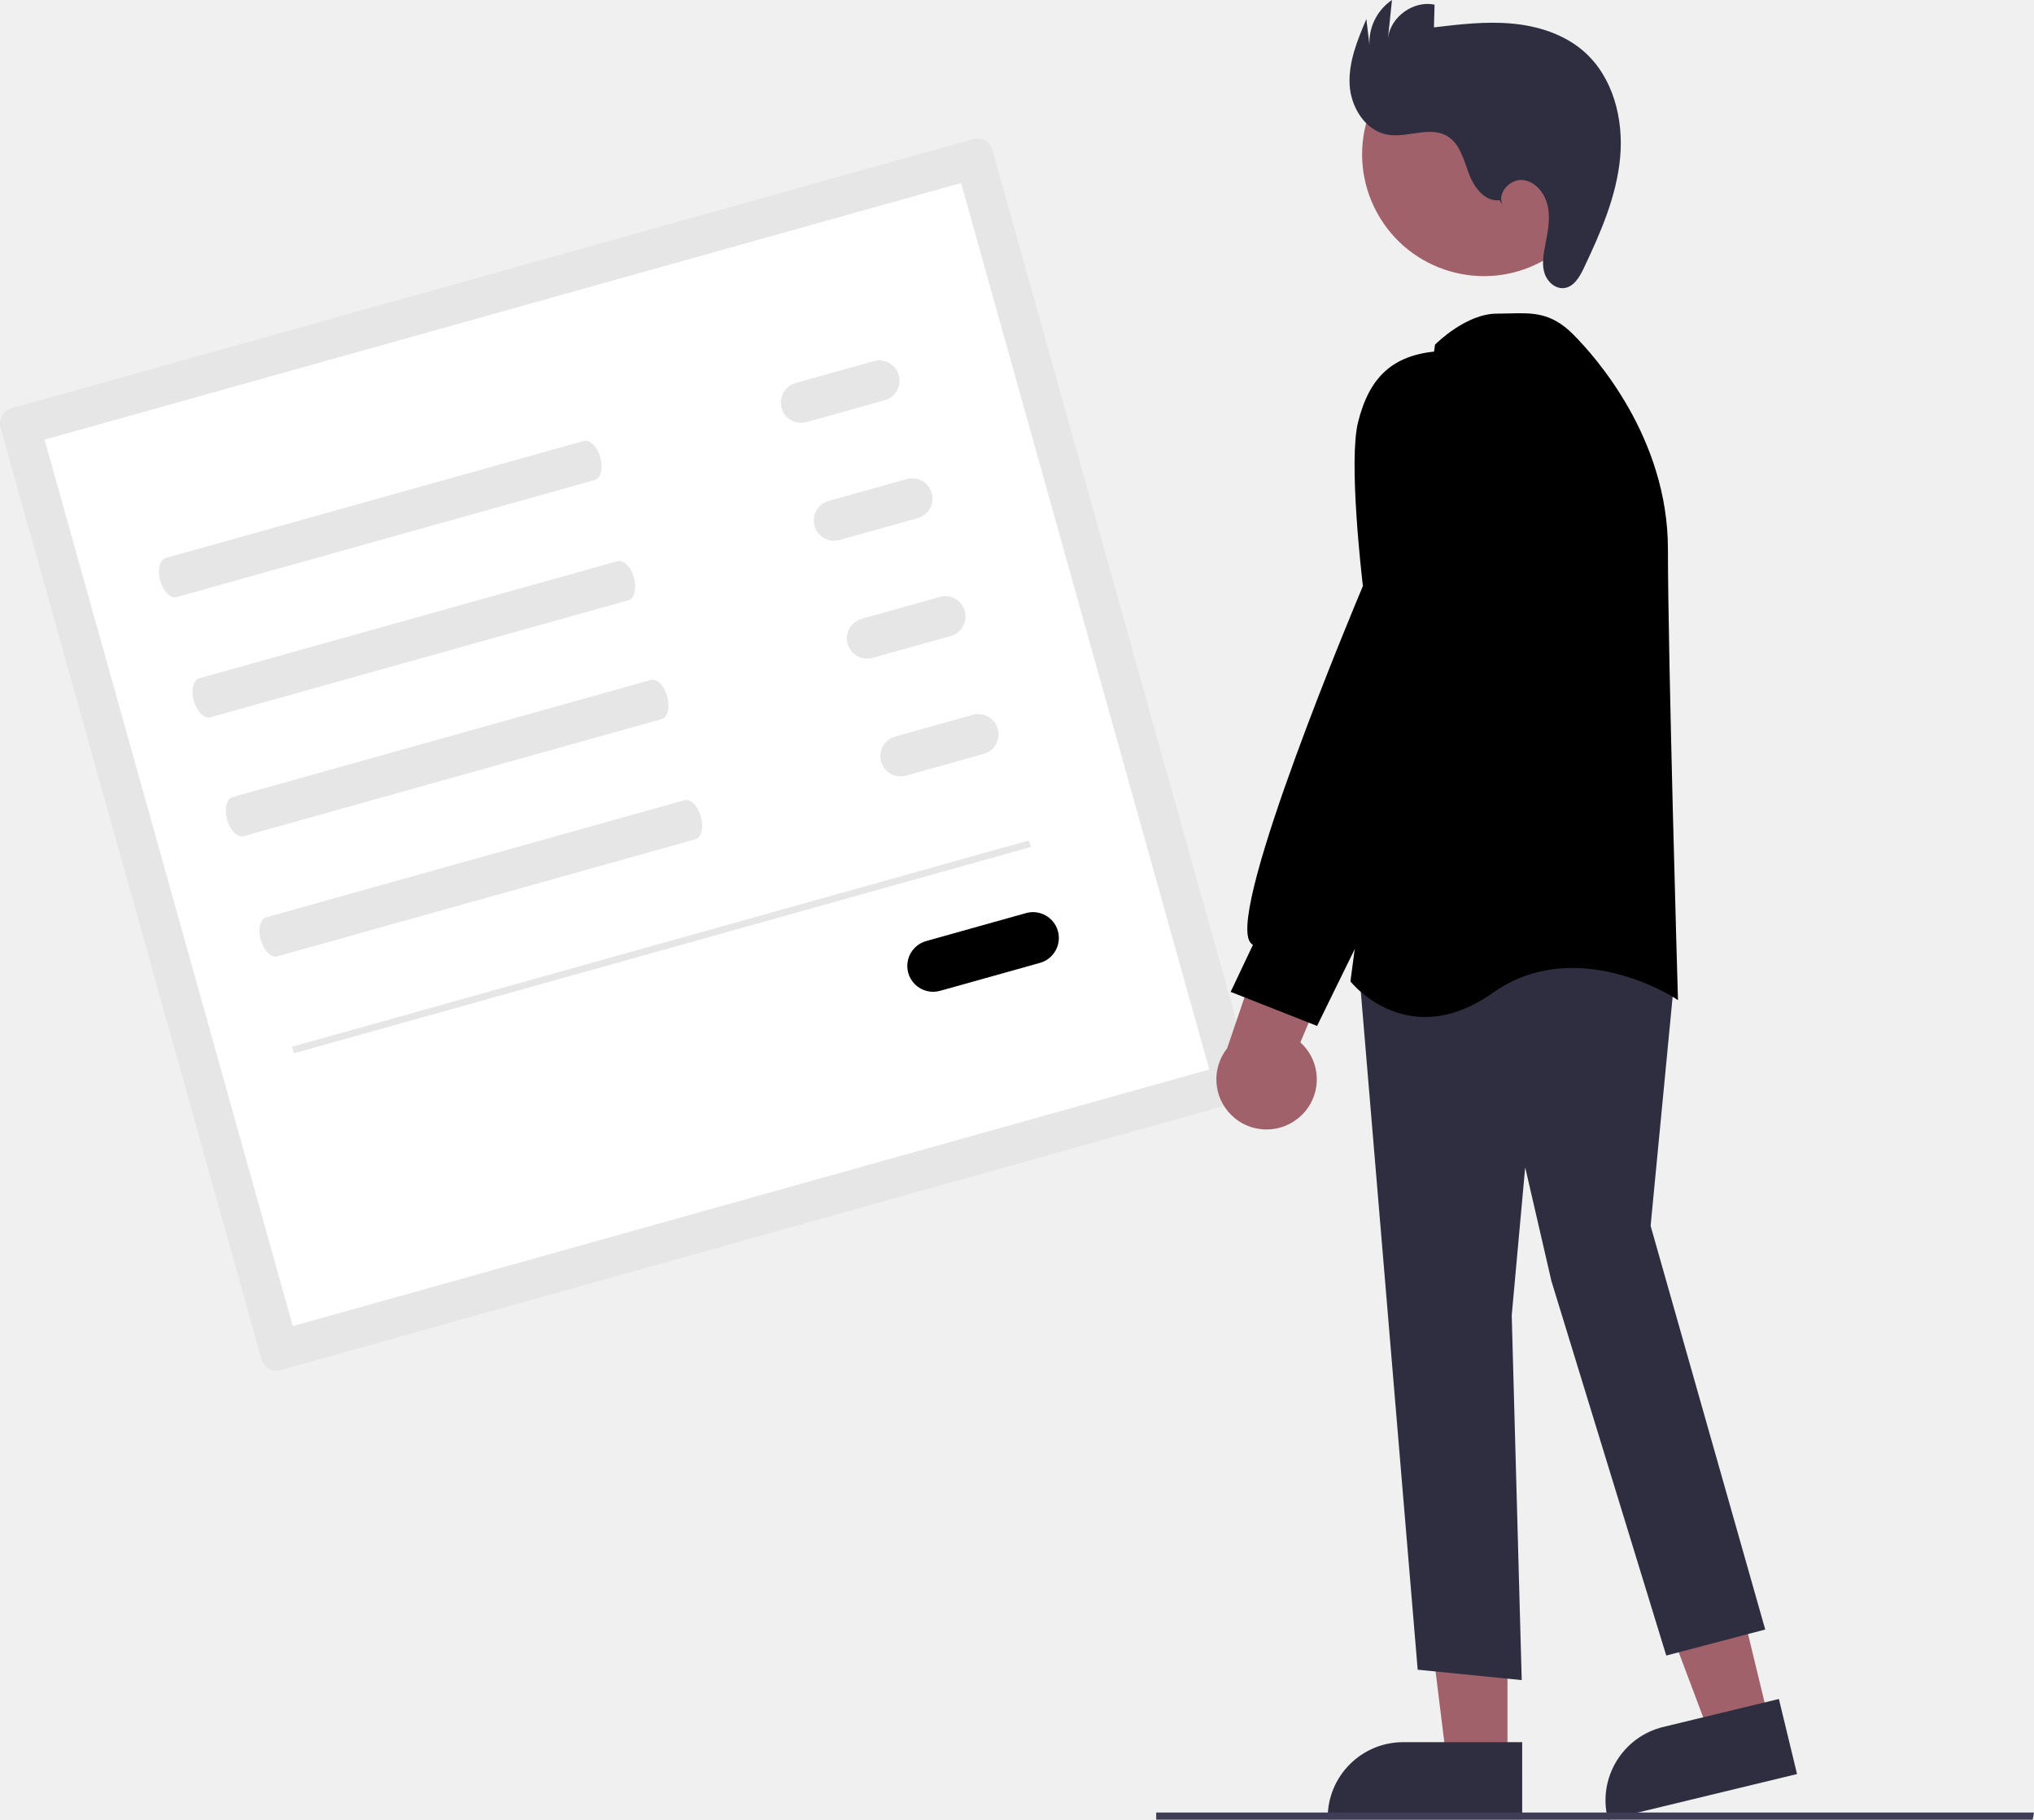
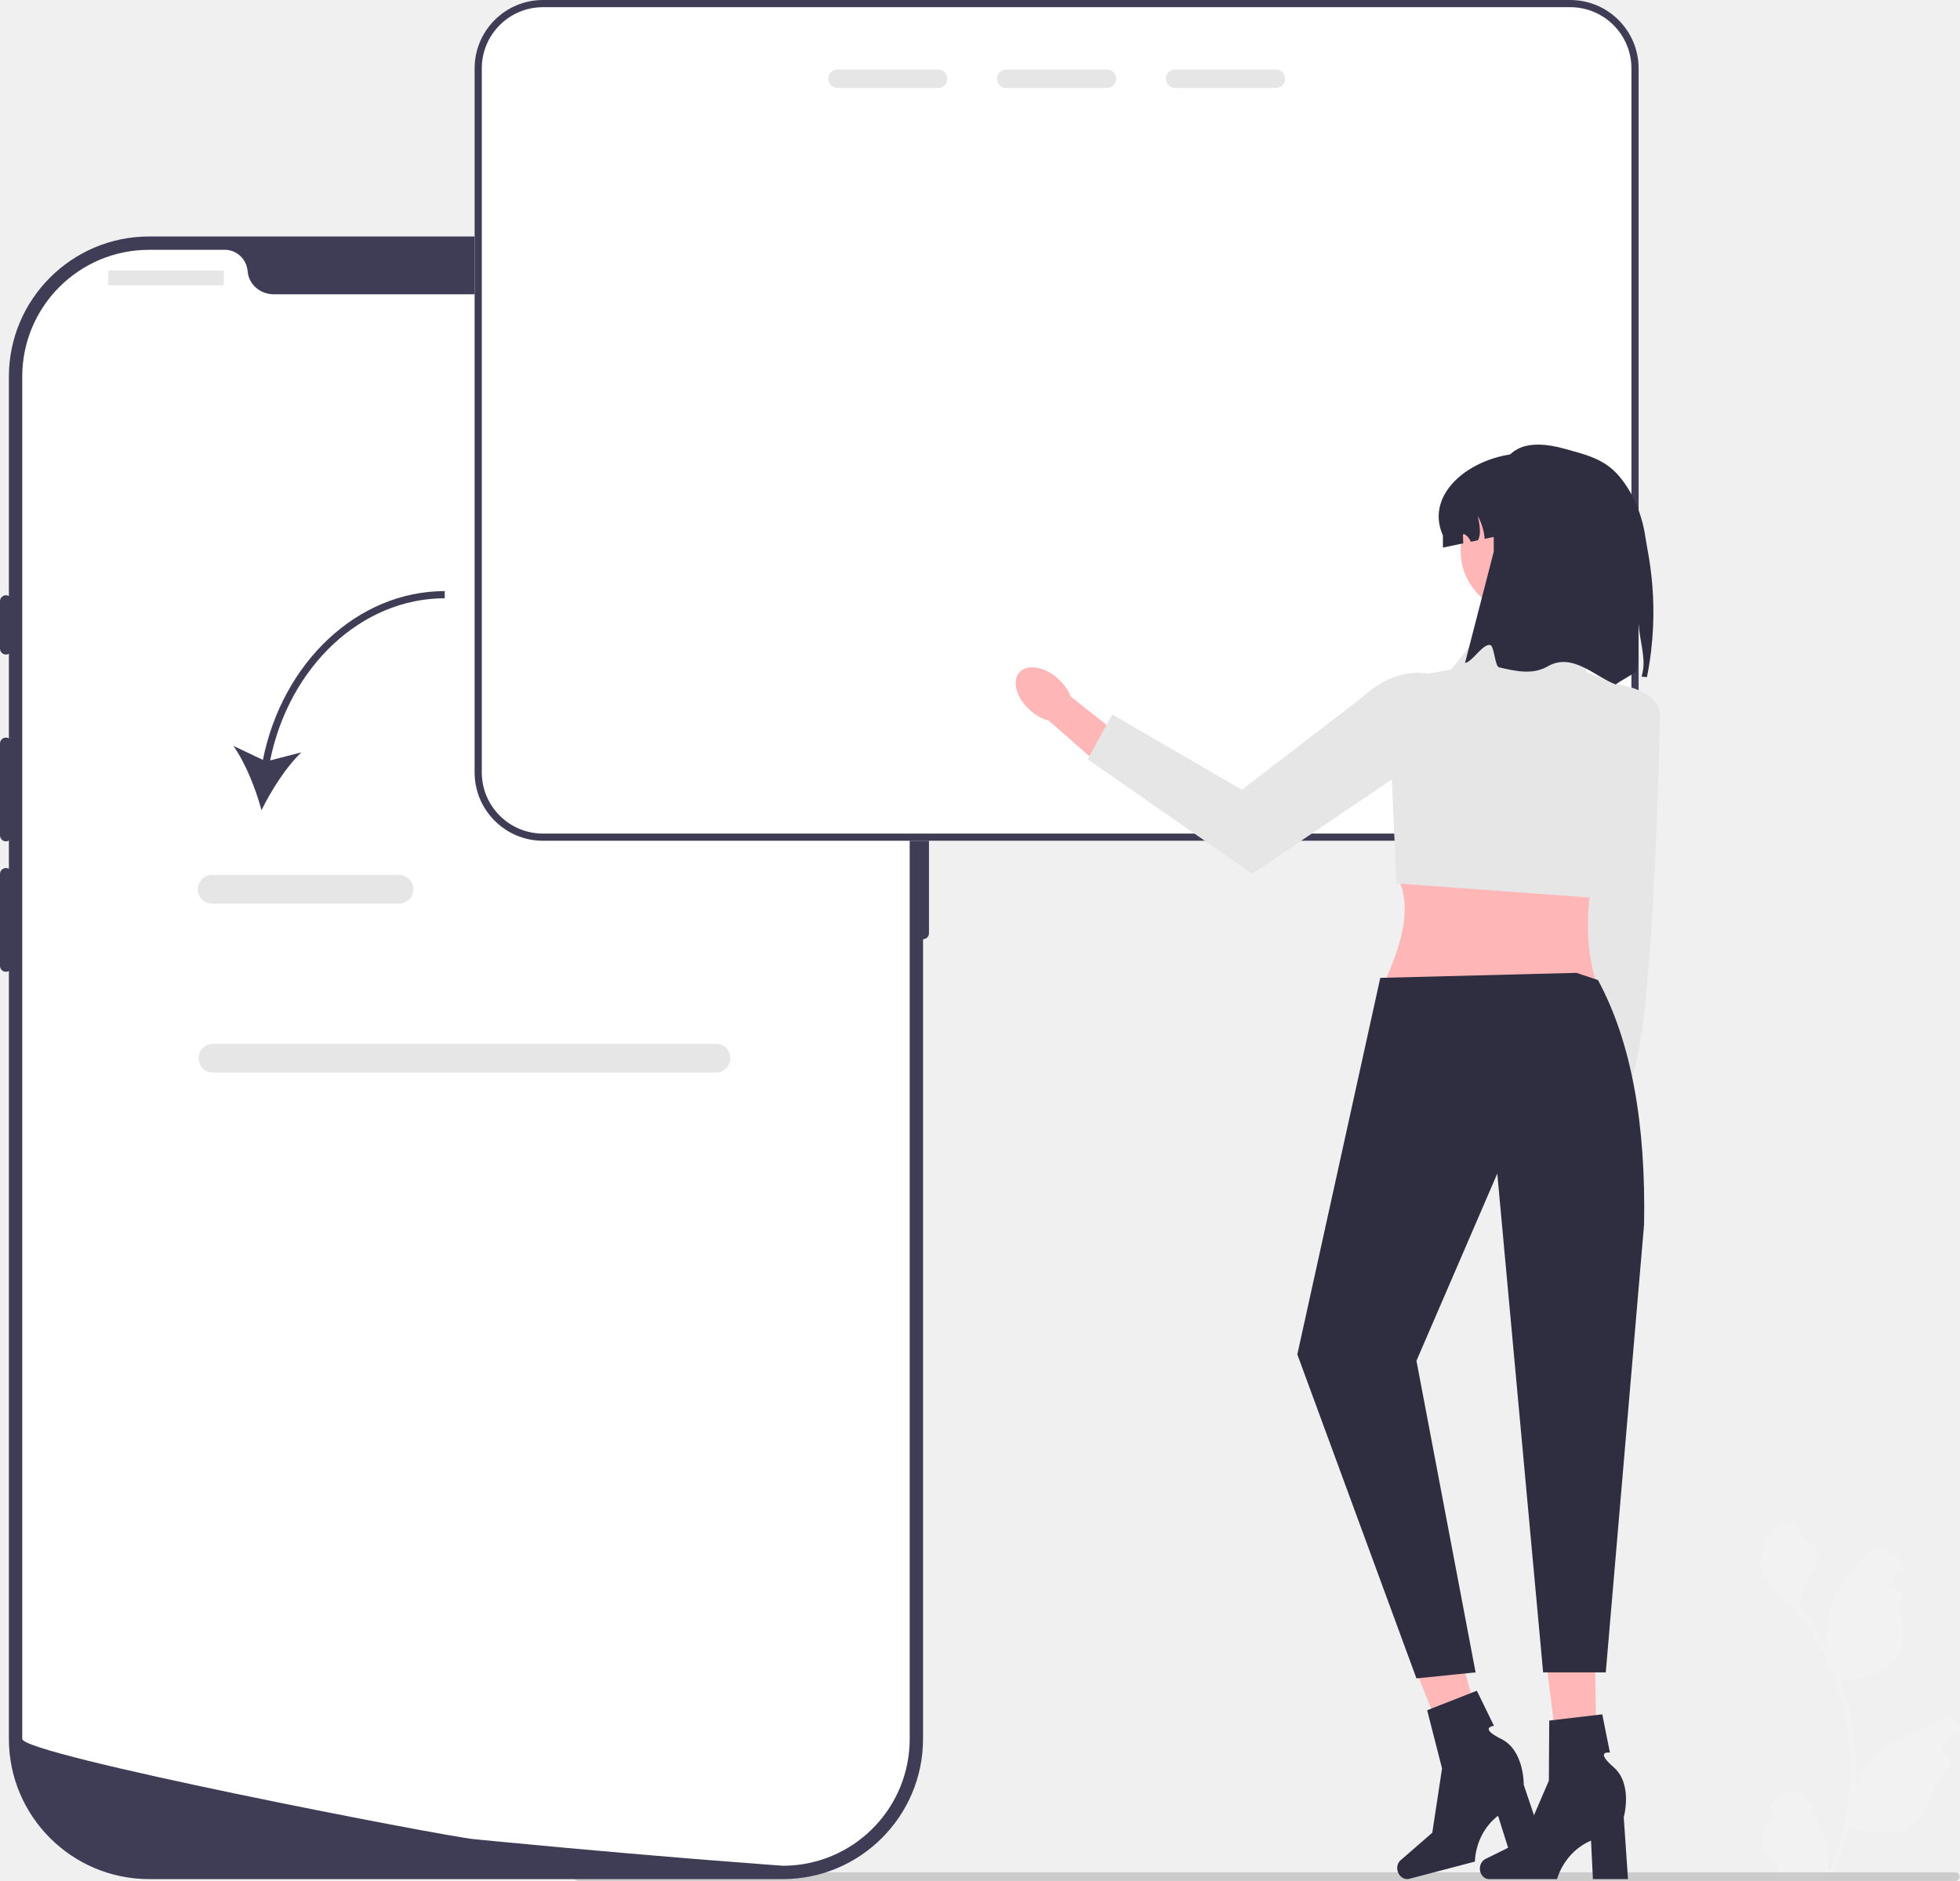
- <svg xmlns="http://www.w3.org/2000/svg" data-name="Layer 1" width="598.111" height="535.114" viewBox="0 0 598.111 535.114">
-   <path d="M304.296,302.517a4.594,4.594,0,0,0-3.182,5.656l76.716,273.978a4.594,4.594,0,0,0,5.656,3.182l282.815-79.191a4.594,4.594,0,0,0,3.182-5.656L592.767,226.508a4.594,4.594,0,0,0-5.656-3.182Z" transform="translate(-300.9444 -182.4429)" fill="#e6e6e6" />
-   <path d="M387.041,572.396l269.505-75.464L583.556,236.264,314.052,311.727Z" transform="translate(-300.9444 -182.4429)" fill="#fff" />
-   <path d="M349.684,346.534c-1.798.503-2.539,3.49-1.652,6.658s3.072,5.335,4.87,4.832L475.818,323.606c1.798-.503,2.539-3.49,1.652-6.658s-3.072-5.335-4.87-4.832Z" transform="translate(-300.9444 -182.4429)" fill="#e6e6e6" />
-   <path d="M359.582,381.886c-1.798.503-2.539,3.49-1.652,6.658s3.072,5.335,4.87,4.832l122.917-34.418c1.798-.503,2.539-3.49,1.652-6.658s-3.072-5.335-4.87-4.832Z" transform="translate(-300.9444 -182.4429)" fill="#e6e6e6" />
-   <path d="M369.367,416.83c-1.798.503-2.539,3.49-1.652,6.658s3.072,5.335,4.87,4.832L495.501,393.902c1.798-.503,2.539-3.49,1.652-6.658s-3.072-5.335-4.87-4.832Z" transform="translate(-300.9444 -182.4429)" fill="#e6e6e6" />
-   <path d="M379.266,452.182c-1.798.503-2.539,3.49-1.652,6.658s3.072,5.335,4.87,4.832l122.917-34.418c1.798-.503,2.539-3.49,1.652-6.658s-3.072-5.335-4.87-4.832Z" transform="translate(-300.9444 -182.4429)" fill="#e6e6e6" />
-   <path d="M534.98,295.057a5.966,5.966,0,1,0,3.217,11.489l22.979-6.434a5.966,5.966,0,0,0-3.217-11.489Z" transform="translate(-300.9444 -182.4429)" fill="#e6e6e6" />
-   <path d="M544.687,329.724a5.966,5.966,0,1,0,3.217,11.489l22.979-6.434a5.966,5.966,0,0,0-3.217-11.489Z" transform="translate(-300.9444 -182.4429)" fill="#e6e6e6" />
-   <path d="M554.394,364.391a5.966,5.966,0,1,0,3.217,11.489l22.979-6.434a5.966,5.966,0,0,0-3.217-11.489Z" transform="translate(-300.9444 -182.4429)" fill="#e6e6e6" />
-   <path d="M564.101,399.057a5.966,5.966,0,0,0,3.217,11.489l22.979-6.434a5.966,5.966,0,0,0-3.217-11.489Z" transform="translate(-300.9444 -182.4429)" fill="#e6e6e6" />
-   <path d="M573.375,459.146a7.602,7.602,0,1,0,4.099,14.64l29.28-8.199a7.601,7.601,0,0,0-4.099-14.64h0Z" transform="translate(-300.9444 -182.4429)" fill="#000000" />
-   <rect x="382.945" y="459.877" width="225" height="2" transform="translate(-406.8637 -31.78243) rotate(-15.64269)" fill="#e6e6e6" />
-   <polygon points="520.202 506.072 502.825 510.273 478.352 445.247 503.999 439.047 520.202 506.072" fill="#a0616a" />
-   <path d="M773.79,717.557l-.118-.486a22.233,22.233,0,0,1,16.368-26.805l33.999-8.219,5.336,22.073Z" transform="translate(-300.9444 -182.4429)" fill="#2f2e41" />
-   <polygon points="443.276 517.91 425.399 517.909 416.894 448.953 443.279 448.954 443.276 517.91" fill="#a0616a" />
-   <path d="M748.551,717.454l-57.186-.002v-.5a22.208,22.208,0,0,1,22.208-22.208h.001l34.978.001Z" transform="translate(-300.9444 -182.4429)" fill="#2f2e41" />
-   <path d="M717.824,673.433,700.466,466.562l71.856-13.245.284-.051,21.032,13.52-7.32,76.134,33.704,118.699-29.102,7.659L757.161,559.19,749.436,525.714l-3.959,43.5L748.416,676.492Z" transform="translate(-300.9444 -182.4429)" fill="#2f2e41" />
-   <path d="M698.241,471.254l-.19-.241,24.83-186.957.032-.245.175-.175c.366-.366,9.066-8.963,18.014-8.963,1.294,0,2.524-.033,3.704-.063,6.848-.178,12.257-.32,18.685,6.109,6.55,6.549,27.92,30.465,27.92,63.219,0,31.704,2.887,130.228,2.916,131.219l.041,1.391-1.167-.759c-.288-.185-29.031-18.487-53.137-1.474-7.533,5.317-14.301,7.181-20.087,7.181C706.509,481.497,698.356,471.401,698.241,471.254Z" transform="translate(-300.9444 -182.4429)" fill="#000000" />
-   <circle cx="737.302" cy="227.82" r="35.815" transform="translate(-319.8677 199.1298) rotate(-28.66321)" fill="#a0616a" />
-   <path d="M682.474,511.433a14.664,14.664,0,0,0,.851-22.469l20.339-47.976L677.033,445.889,661.801,490.697a14.743,14.743,0,0,0,20.673,20.736Z" transform="translate(-300.9444 -182.4429)" fill="#a0616a" />
-   <path d="M662.824,474.114l6.55-13.827a2.693,2.693,0,0,1-.967-1.003c-6.119-10.605,30.843-98.672,33.306-104.514-.376-3.177-4.256-36.844-1.419-48.193,3.34-13.359,10.197-19.585,22.93-20.818,14.041-1.319,17.83,17.749,17.866,17.943l.013,49.02-16.115,56.428-36.752,74.973Z" transform="translate(-300.9444 -182.4429)" fill="#000000" />
-   <path d="M741.881,241.314c-4.293.559-7.532-3.834-9.034-7.895s-2.647-8.788-6.379-10.982c-5.1-2.997-11.625.608-17.457-.381-6.586-1.117-10.868-8.096-11.204-14.768s2.319-13.088,4.924-19.239l.909,7.644a15.159,15.159,0,0,1,6.625-13.251l-1.172,11.217c.735-6.284,7.505-11.153,13.696-9.851l-.185,6.684c7.607-.905,15.28-1.81,22.909-1.121s15.312,3.103,21.094,8.127c8.65,7.516,11.809,19.892,10.748,31.301s-5.77,22.128-10.679,32.482c-1.235,2.605-2.943,5.545-5.807,5.877-2.573.298-4.928-1.853-5.728-4.317s-.41-5.141.069-7.686c.724-3.846,1.636-7.777.956-11.63s-3.453-7.662-7.337-8.134-7.86,3.968-5.992,7.407Z" transform="translate(-300.9444 -182.4429)" fill="#2f2e41" />
-   <polygon points="597.729 535.092 339.991 535.092 339.991 532.986 598.111 532.986 597.729 535.092" fill="#3f3d56" />
+ <svg xmlns="http://www.w3.org/2000/svg" width="545.563" height="523.501" viewBox="0 0 545.563 523.501">
+   <path d="M491.304,507.168c2.066,.129,3.208-2.437,1.645-3.933l-.155-.618c.02-.05,.041-.099,.062-.148,2.089-4.982,9.17-4.947,11.241,.042,1.839,4.428,4.179,8.864,4.756,13.546,.258,2.067,.142,4.172-.316,6.2,4.308-9.411,6.575-19.687,6.575-30.021,0-2.597-.142-5.193-.433-7.783-.239-2.119-.568-4.224-.995-6.31-2.306-11.277-7.299-22.018-14.5-30.99-3.462-1.892-6.349-4.851-8.093-8.397-.626-1.279-1.117-2.655-1.35-4.056,.394,.052,1.486-5.949,1.188-6.317,.549-.833,1.532-1.247,2.131-2.06,2.982-4.043,7.091-3.337,9.236,2.157,4.582,2.313,4.627,6.148,1.815,9.837-1.789,2.347-2.035,5.522-3.604,8.035,.162,.207,.329,.407,.491,.614,2.961,3.798,5.522,7.88,7.681,12.169-.61-4.766,.291-10.508,1.826-14.21,1.748-4.217,5.025-7.769,7.91-11.415,3.466-4.379,10.573-2.468,11.184,3.083,.006,.054,.012,.107,.017,.161-.429,.242-.848,.499-1.259,.77-2.339,1.547-1.531,5.174,1.241,5.602l.063,.01c-.155,1.544-.42,3.074-.807,4.579,3.702,14.316-4.29,19.53-15.701,19.764-.252,.129-.497,.258-.749,.381,1.156,3.255,2.08,6.594,2.764,9.979,.614,2.99,1.04,6.013,1.279,9.049,.297,3.83,.271,7.68-.052,11.503l.019-.136c.82-4.211,3.107-8.145,6.427-10.87,4.946-4.063,11.933-5.559,17.268-8.824,2.568-1.572,5.859,.459,5.411,3.437l-.022,.143c-.794,.323-1.569,.698-2.319,1.117-.429,.242-.848,.499-1.259,.77-2.339,1.547-1.531,5.174,1.241,5.602l.063,.01c.045,.006,.084,.013,.129,.019-1.363,3.236-3.262,6.239-5.639,8.829-2.315,12.497-12.256,13.683-22.89,10.044h-.006c-1.163,5.064-2.861,10.011-5.044,14.726h-18.02c-.065-.2-.123-.407-.181-.607,1.666,.103,3.346,.006,4.986-.297-1.337-1.641-2.674-3.294-4.011-4.935-.032-.032-.058-.065-.084-.097-.678-.84-1.363-1.673-2.041-2.512l-0-.001c-.042-2.578,.267-5.147,.879-7.64l.001-0Z" fill="#f2f2f2" />
+   <path d="M159.753,522.311c0,.66,.53,1.19,1.19,1.19h383.29c.66,0,1.19-.53,1.19-1.19,0-.66-.53-1.19-1.19-1.19H160.943c-.66,0-1.19,.53-1.19,1.19Z" fill="#ccc" />
+   <g>
+     <path d="M217.914,522.994H41.489c-21.512,0-39.013-17.501-39.013-39.014V104.831c0-21.512,17.501-39.013,39.013-39.013H217.914c21.512,0,39.013,17.501,39.013,39.013V483.98c0,21.512-17.501,39.014-39.013,39.014Z" fill="#3f3d56" />
+     <path d="M256.927,205.281c-.91,0-1.65,.74-1.65,1.65v52.815c0,.91,.74,1.65,1.65,1.65s1.65-.74,1.65-1.65v-52.815c0-.91-.74-1.65-1.65-1.65Z" fill="#3f3d56" />
+     <path d="M253.213,104.831V483.973c0,18.724-14.573,34.041-33.001,35.229h-.008c-.272,.017-.545,.033-.825,.041-.487,.025-.974,.033-1.469,.033,0,0-1.816-.132-5.133-.38-3.35-.248-8.227-.619-14.309-1.106-1.824-.14-3.747-.297-5.777-.462-4.044-.33-8.483-.693-13.245-1.106-1.898-.157-3.862-.33-5.867-.503-10.249-.883-21.728-1.915-33.834-3.086-2.047-.19-4.11-.388-6.189-.594-.545-.058-1.098-.107-1.65-.165-8.632-.85-125.716-23.478-125.716-27.901V104.831c0-19.5,15.803-35.303,35.303-35.303h21.076c3.367,0,6.074,2.624,6.363,5.983,.025,.223,.05,.446,.091,.668,.611,3.375,3.705,5.727,7.138,5.727h107.082c3.433,0,6.528-2.352,7.138-5.727,.041-.223,.066-.446,.091-.668,.289-3.359,2.996-5.983,6.362-5.983h21.076c19.5,0,35.303,15.803,35.303,35.303Z" fill="#fff" />
+     <path d="M1.65,165.67c-.91,0-1.65,.74-1.65,1.65v13.204c0,.91,.74,1.65,1.65,1.65s1.65-.74,1.65-1.65v-13.204c0-.91-.74-1.65-1.65-1.65Z" fill="#3f3d56" />
+     <path d="M1.65,205.281c-.91,0-1.65,.74-1.65,1.65v25.582c0,.91,.74,1.65,1.65,1.65s1.65-.74,1.65-1.65v-25.582c0-.91-.74-1.65-1.65-1.65Z" fill="#3f3d56" />
+     <path d="M1.65,241.591c-.91,0-1.65,.74-1.65,1.65v25.582c0,.91,.74,1.65,1.65,1.65s1.65-.74,1.65-1.65v-25.582c0-.91-.74-1.65-1.65-1.65Z" fill="#3f3d56" />
+     <rect x="30.121" y="75.308" width="32.184" height="4.126" rx=".31" ry=".31" fill="#e6e6e6" />
+     <circle cx="202.049" cy="76.133" r="3.301" fill="#e6e6e6" />
+     <circle cx="211.127" cy="76.133" r="3.301" fill="#e6e6e6" />
+     <circle cx="220.204" cy="76.133" r="3.301" fill="#e6e6e6" />
+   </g>
+   <path d="M199.289,298.516H59.289c-2.206,0-4-1.794-4-4s1.794-4,4-4H199.289c2.206,0,4,1.794,4,4s-1.794,4-4,4Z" fill="#e6e6e6" />
+   <circle cx="129.791" cy="395.516" r="58" fill="#ffffff" />
+   <path d="M139.009,376.578c-4.895,.201-10.429,.537-14.046,4.293-3.143,3.263-3.832,8.105-.645,11.589,3.196,3.493,8.165,3.965,11.848,6.69,4.326,3.2,3.692,9.529-.494,12.562-4.936,3.576-11.309,1.909-15.822-1.494-1.156-.872-2.279,1.081-1.136,1.943,4.043,3.048,9.319,4.745,14.317,3.287,4.511-1.316,8.009-4.995,8.364-9.78,.17-2.284-.48-4.601-1.9-6.404-1.499-1.903-3.658-3.074-5.841-4.027-3.757-1.641-10.227-3.763-9.134-9.104,1.324-6.474,9.204-7.087,14.487-7.304,1.443-.059,1.45-2.31,0-2.25h0Z" fill="#fff" />
+   <path d="M129.928,373.516l-.216,49.393c-.006,1.448,2.244,1.45,2.25,0l.216-49.393c.006-1.448-2.244-1.45-2.25,0h0Z" fill="#fff" />
+   <path d="M437.086,0H151.126c-10.49,0-19.02,8.53-19.02,19.02V214.98c0,10.49,8.53,19.02,19.02,19.02H437.086c10.49,0,19.02-8.53,19.02-19.02V19.02c0-10.49-8.53-19.02-19.02-19.02Z" fill="#fff" />
+   <circle cx="292.791" cy="84.516" r="32" fill="#ffffff" />
+   <path d="M298.861,70.236c-3.961,.163-8.42,.414-11.417,3.362-2.482,2.442-3.35,6.243-1.069,9.118,2.401,3.027,6.395,3.601,9.53,5.536,1.948,1.202,3.239,3.024,3.281,5.364,.039,2.191-.972,4.239-2.663,5.612-4.148,3.37-9.805,1.975-13.729-.972-.772-.58-1.521,.722-.757,1.295,3.25,2.441,7.435,3.858,11.479,2.808,3.723-.967,6.721-3.895,7.125-7.808,.425-4.124-2.283-6.932-5.794-8.544-3.21-1.473-8.839-3.042-8.308-7.616,.675-5.817,7.795-6.469,12.323-6.655,.962-.04,.967-1.54,0-1.5h0Z" fill="#fff" />
+   <path d="M291.977,67.516l-.18,41.158c-.004,.965,1.496,.967,1.5,0l.18-41.158c.004-.965-1.496-.967-1.5,0h0Z" fill="#fff" />
+   <path d="M437.086,0H151.126c-10.49,0-19.02,8.53-19.02,19.02V214.98c0,10.49,8.53,19.02,19.02,19.02H437.086c10.49,0,19.02-8.53,19.02-19.02V19.02c0-10.49-8.53-19.02-19.02-19.02Zm17.02,214.98c0,9.39-7.63,17.02-17.02,17.02H151.126c-9.39,0-17.02-7.63-17.02-17.02V19.02c0-9.39,7.63-17.02,17.02-17.02H437.086c9.39,0,17.02,7.63,17.02,17.02V214.98Z" fill="#3f3d56" />
+   <g>
+     <path d="M261.136,19.35h-28.06c-1.41,0-2.56,1.15-2.56,2.56,0,1.42,1.15,2.57,2.56,2.57h28.06c1.41,0,2.56-1.15,2.56-2.57,0-1.41-1.15-2.56-2.56-2.56Z" fill="#e6e6e6" />
+     <path d="M308.136,19.35h-28.06c-1.41,0-2.56,1.15-2.56,2.56,0,1.42,1.15,2.57,2.56,2.57h28.06c1.41,0,2.56-1.15,2.56-2.57,0-1.41-1.15-2.56-2.56-2.56Z" fill="#e6e6e6" />
+     <path d="M355.136,19.35h-28.06c-1.41,0-2.56,1.15-2.56,2.56,0,1.42,1.15,2.57,2.56,2.57h28.06c1.41,0,2.56-1.15,2.56-2.57,0-1.41-1.15-2.56-2.56-2.56Z" fill="#e6e6e6" />
+   </g>
+   <path d="M401.416,134.516H186.796c-8.93,0-16.19,7.26-16.19,16.19v14.62c0,8.93,7.26,16.19,16.19,16.19h214.62c8.93,0,16.19-7.26,16.19-16.19v-14.62c0-8.93-7.26-16.19-16.19-16.19Z" fill="#ffffff" />
+   <path d="M73.179,211.492l-8.23-3.899c3.376,4.711,6.284,12.068,7.841,17.922,2.637-5.453,6.887-12.126,11.094-16.112l-8.698,2.238c5.36-26.268,25.519-45.126,48.604-45.126v-2c-24.113,0-45.139,19.648-50.611,46.976Z" fill="#3f3d56" />
+   <path d="M111.058,251.516H59.058c-2.206,0-4-1.794-4-4s1.794-4,4-4h52c2.206,0,4,1.794,4,4s-1.794,4-4,4Z" fill="#e6e6e6" />
+   <g>
+     <polygon points="456.979 238.488 456.454 279.327 446.293 315.732 438.17 312.702 441.776 279.333 441.302 234.176 456.979 238.488" fill="#ffb6b6" />
+     <ellipse cx="440.63" cy="320.578" rx="9.634" ry="5.72" transform="translate(46.30757 696.6564) rotate(-79.68097)" fill="#ffb6b6" />
+     <path d="M444.648,189.861s17.407,.24,17.392,9.487c-.008,5.221-1.129,52.623-4.25,81.42-2.406,22.207-7,28-7,28l-11-25,4.857-93.906Z" fill="#e6e6e6" />
+     <path d="M444.201,273.299h-58.788c4.927-10.995,7.957-21.467,3.221-29.796l55.566-3.221c-2.777,11.244-3.116,22.28,0,33.018Z" fill="#ffb6b6" />
+     <path d="M436.953,175.856l-23.354-1.611-9.664,12.08-4.899,.891c-7.344,1.335-12.573,7.889-12.245,15.346l1.906,43.313,55.821,4.07,13.374-56.402-16.106-6.412-4.832-11.274Z" fill="#e6e6e6" />
+     <g>
+       <path d="M294.531,188.922c1.657,1.491,2.84,3.232,3.465,4.921l16.681,13.203-6.515,7.754-16.22-14.228c-1.745-.443-3.601-1.436-5.258-2.927-3.785-3.405-5.097-8.118-2.93-10.527,2.167-2.409,6.992-1.601,10.777,1.804h0Z" fill="#ffb6b6" />
+       <path d="M412.468,200.037v0l-63.916,43.159-45.817-31.884,6.879-12.46,36.06,20.957,33.255-25.534c11.842-11.123,26.684-8.967,33.539,5.762Z" fill="#e6e6e6" />
+     </g>
+     <circle cx="423.891" cy="153.302" r="17.326" fill="#ffb6b6" />
+     <path d="M447.441,149.046v3.36l-19.54-5.5-14.65,3.07c-.17-2.23-.83-4.42-1.93-6.36,.765,3.112,.851,5.519,.04,6.76l-1.97,.41c-.32-.87-.94-1.63-1.75-2.09-.08-.05-.18-.09-.27-.06-.14,.05-.15,.23-.15,.37,.02,.74,.04,1.48,.07,2.22l-5.66,1.18v-3.36c-5.43-12.218,8.882-22.79,22.91-22.9,6.33-.05,12.05,2.56,16.2,6.7,4.14,4.15,6.7,9.87,6.7,16.2Z" fill="#2f2e41" />
+     <path d="M458.433,188.444l-1.476-.122c.105-.483,.21-.959,.306-1.441,.818-4.05-.982-9.205-1.115-13.095-.694,4.111,.493,9.168-.736,13.071-.137,.434-5.476,3.232-5.623,3.66-5.909-2.161-12.063-9.066-19.032-5.033-4.121,2.385-8.824,1.34-13.503,.248-1.158-.27-1.319-5.99-2.466-6.215-2.053-.402-5.068,4.797-7,5l8-31c0-16.864-1.562-34.557,19.8-28.594,5.373,1.5,10.69,2.675,14.656,7.11,3.965,4.44,6.789,10.646,7.789,17.713,.603,4.263,4.367,18.739,.397,38.7Z" fill="#2f2e41" />
+     <g>
+       <polygon points="444.638 500.18 435.102 500.405 429.786 457.561 443.859 457.228 444.638 500.18" fill="#ffb7b7" />
+       <path d="M411.919,520.077h0c0,1.611,1.143,2.917,2.554,2.917h18.929s1.863-7.488,9.458-10.71l.524,10.71h9.765l-1.183-17.222s2.612-9.214-2.813-13.924c-5.425-4.71-1.031-4.054-1.031-4.054l-2.134-10.659-14.756,1.735-.108,16.732-7.161,16.608-10.503,5.188c-.935,.462-1.54,1.514-1.54,2.677l-0,0Z" fill="#2f2e41" />
+     </g>
+     <g>
+       <polygon points="415.624 493.198 406.457 495.836 390.443 455.743 403.972 451.85 415.624 493.198" fill="#ffb7b7" />
+       <path d="M389.025,520.746h0c.409,1.558,1.846,2.531,3.21,2.174l18.31-4.803s-.098-7.716,6.43-12.76l3.225,10.227,9.445-2.478-5.515-16.358s.189-9.575-6.254-12.754c-6.443-3.179-2.026-3.66-2.026-3.66l-4.769-9.769-13.833,5.423,4.141,16.212-2.712,17.882-8.843,7.684c-.787,.684-1.105,1.855-.81,2.981l-0,0Z" fill="#2f2e41" />
+     </g>
+     <path d="M438.791,270.768l6,2c9.381,17.326,13.358,40.334,12.831,68.078l-10.658,124.611h-17.437l-12.76-138.822-22.5,52.105,16.462,86.717-16.462,1.678-33.158-90.172,23.092-104.802,54.589-1.395Z" fill="#2f2e41" />
+   </g>
</svg>
